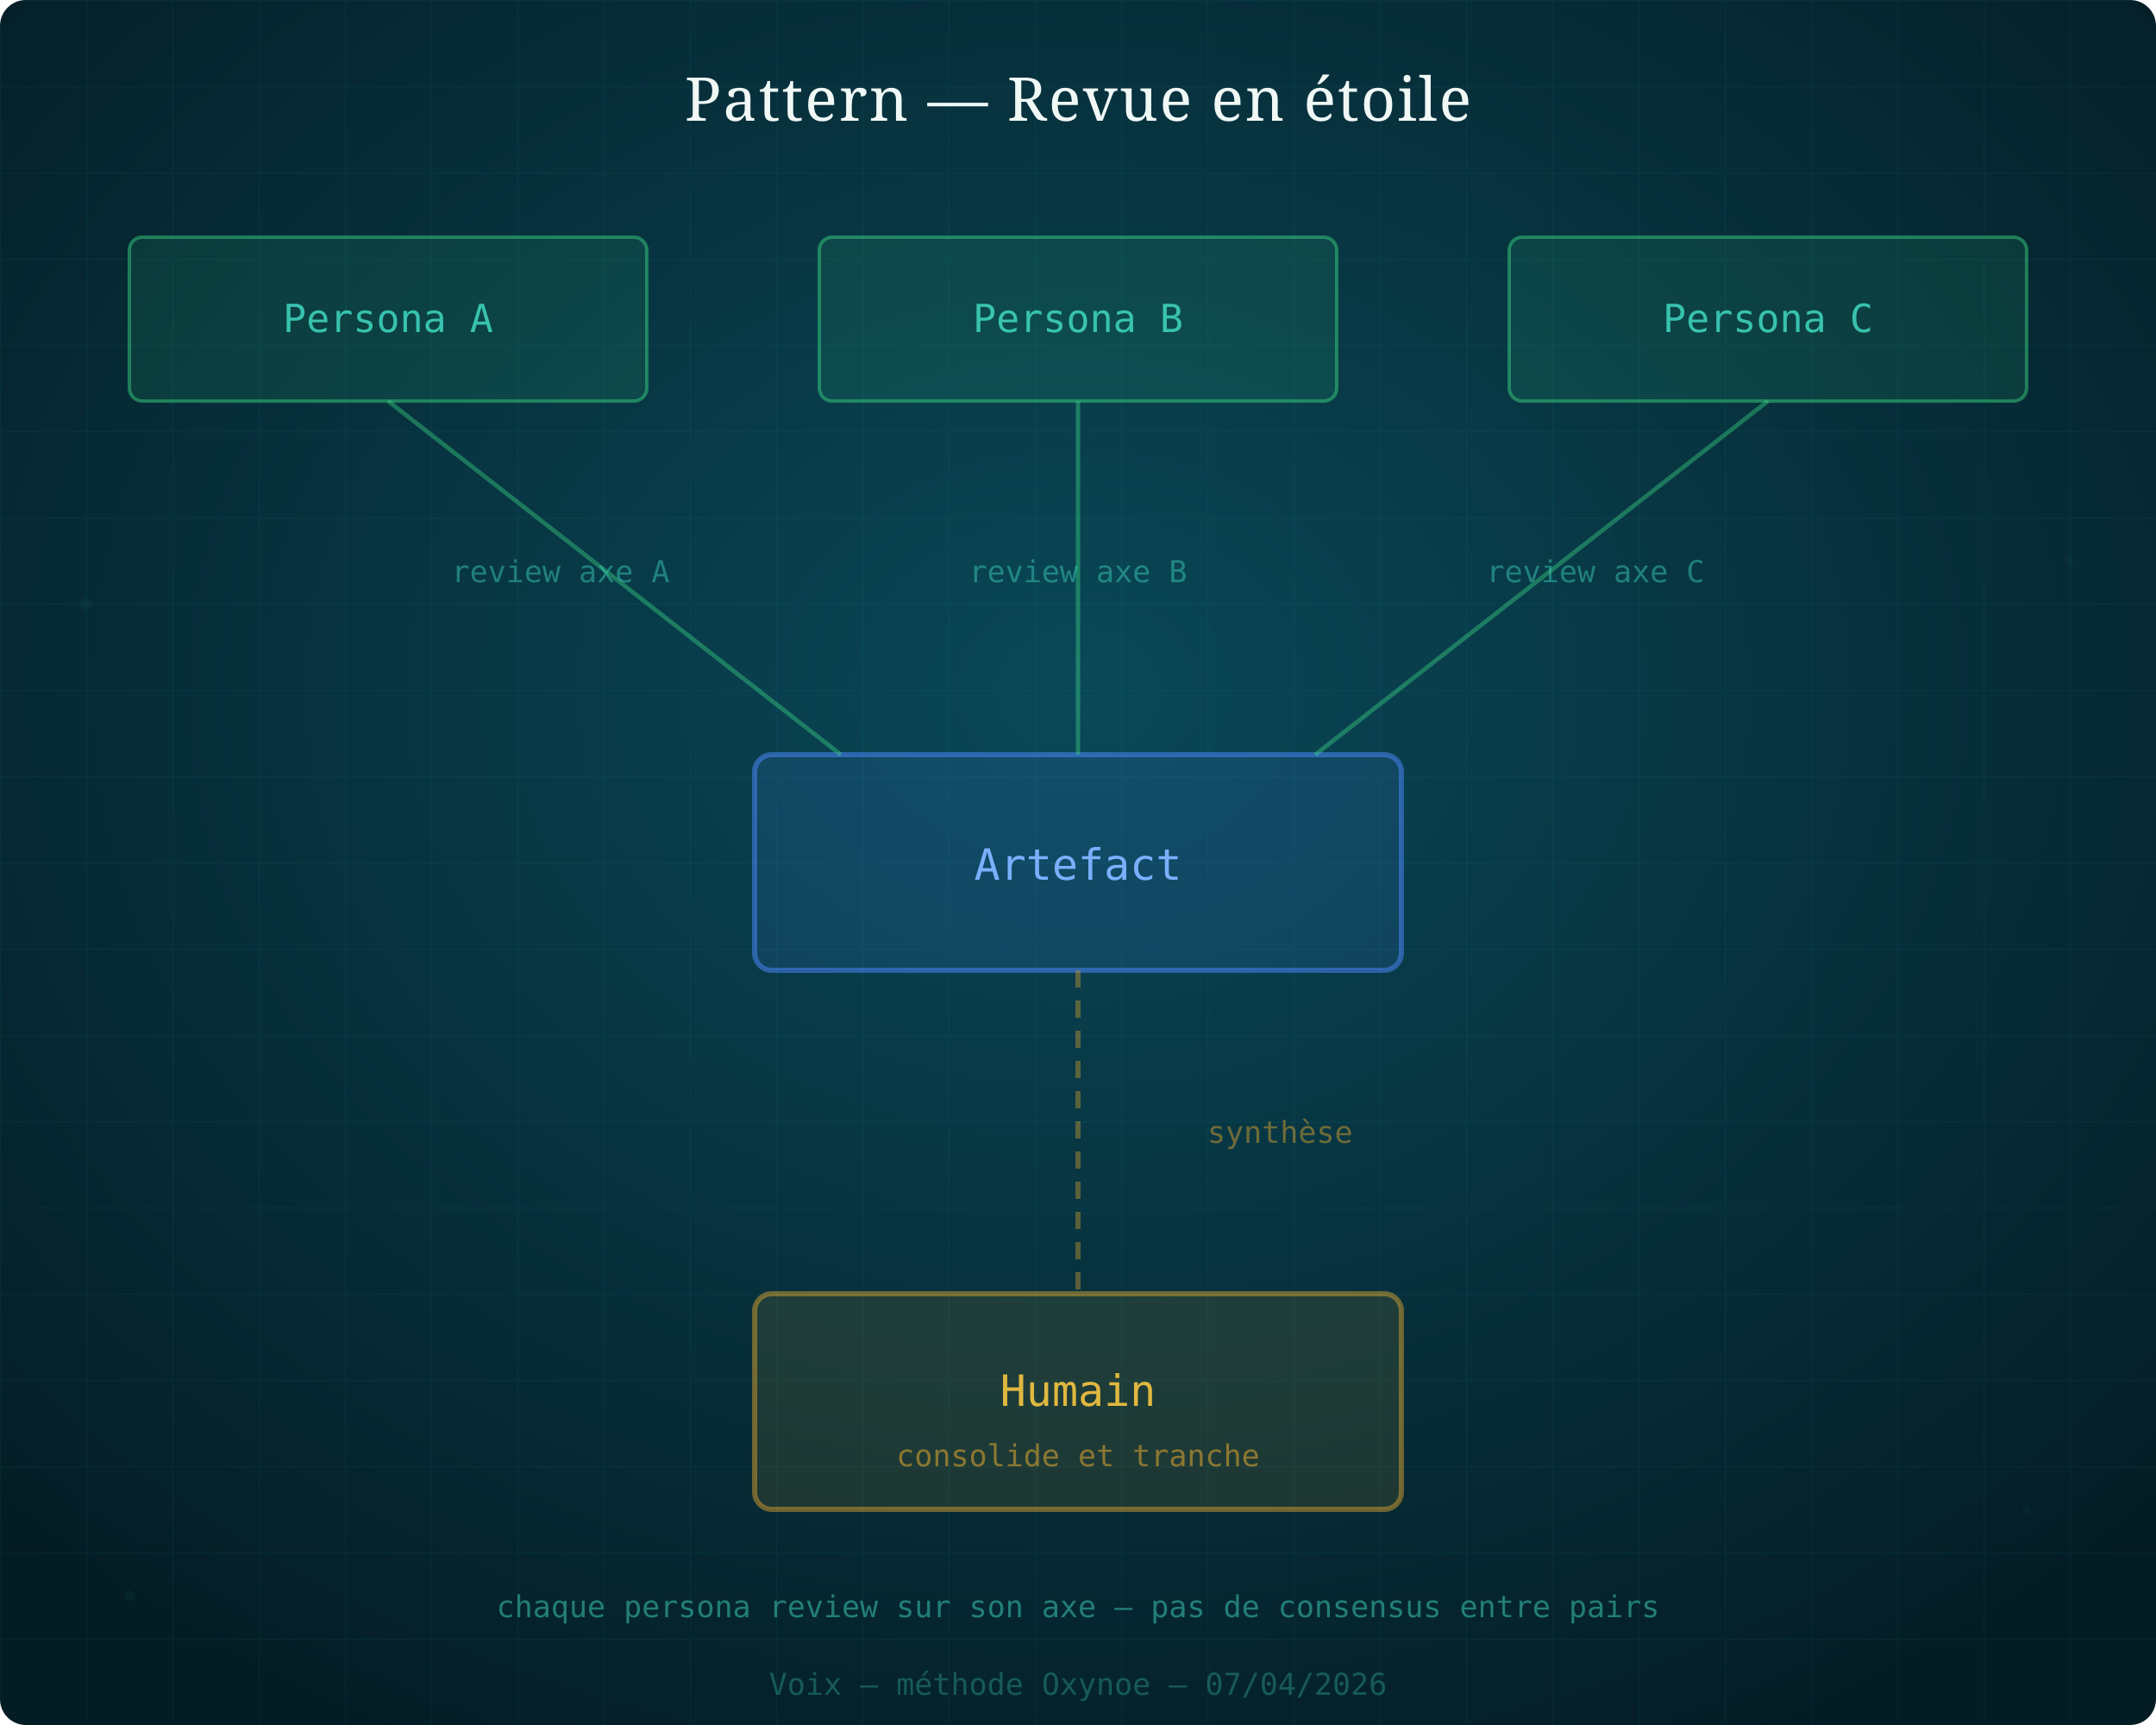
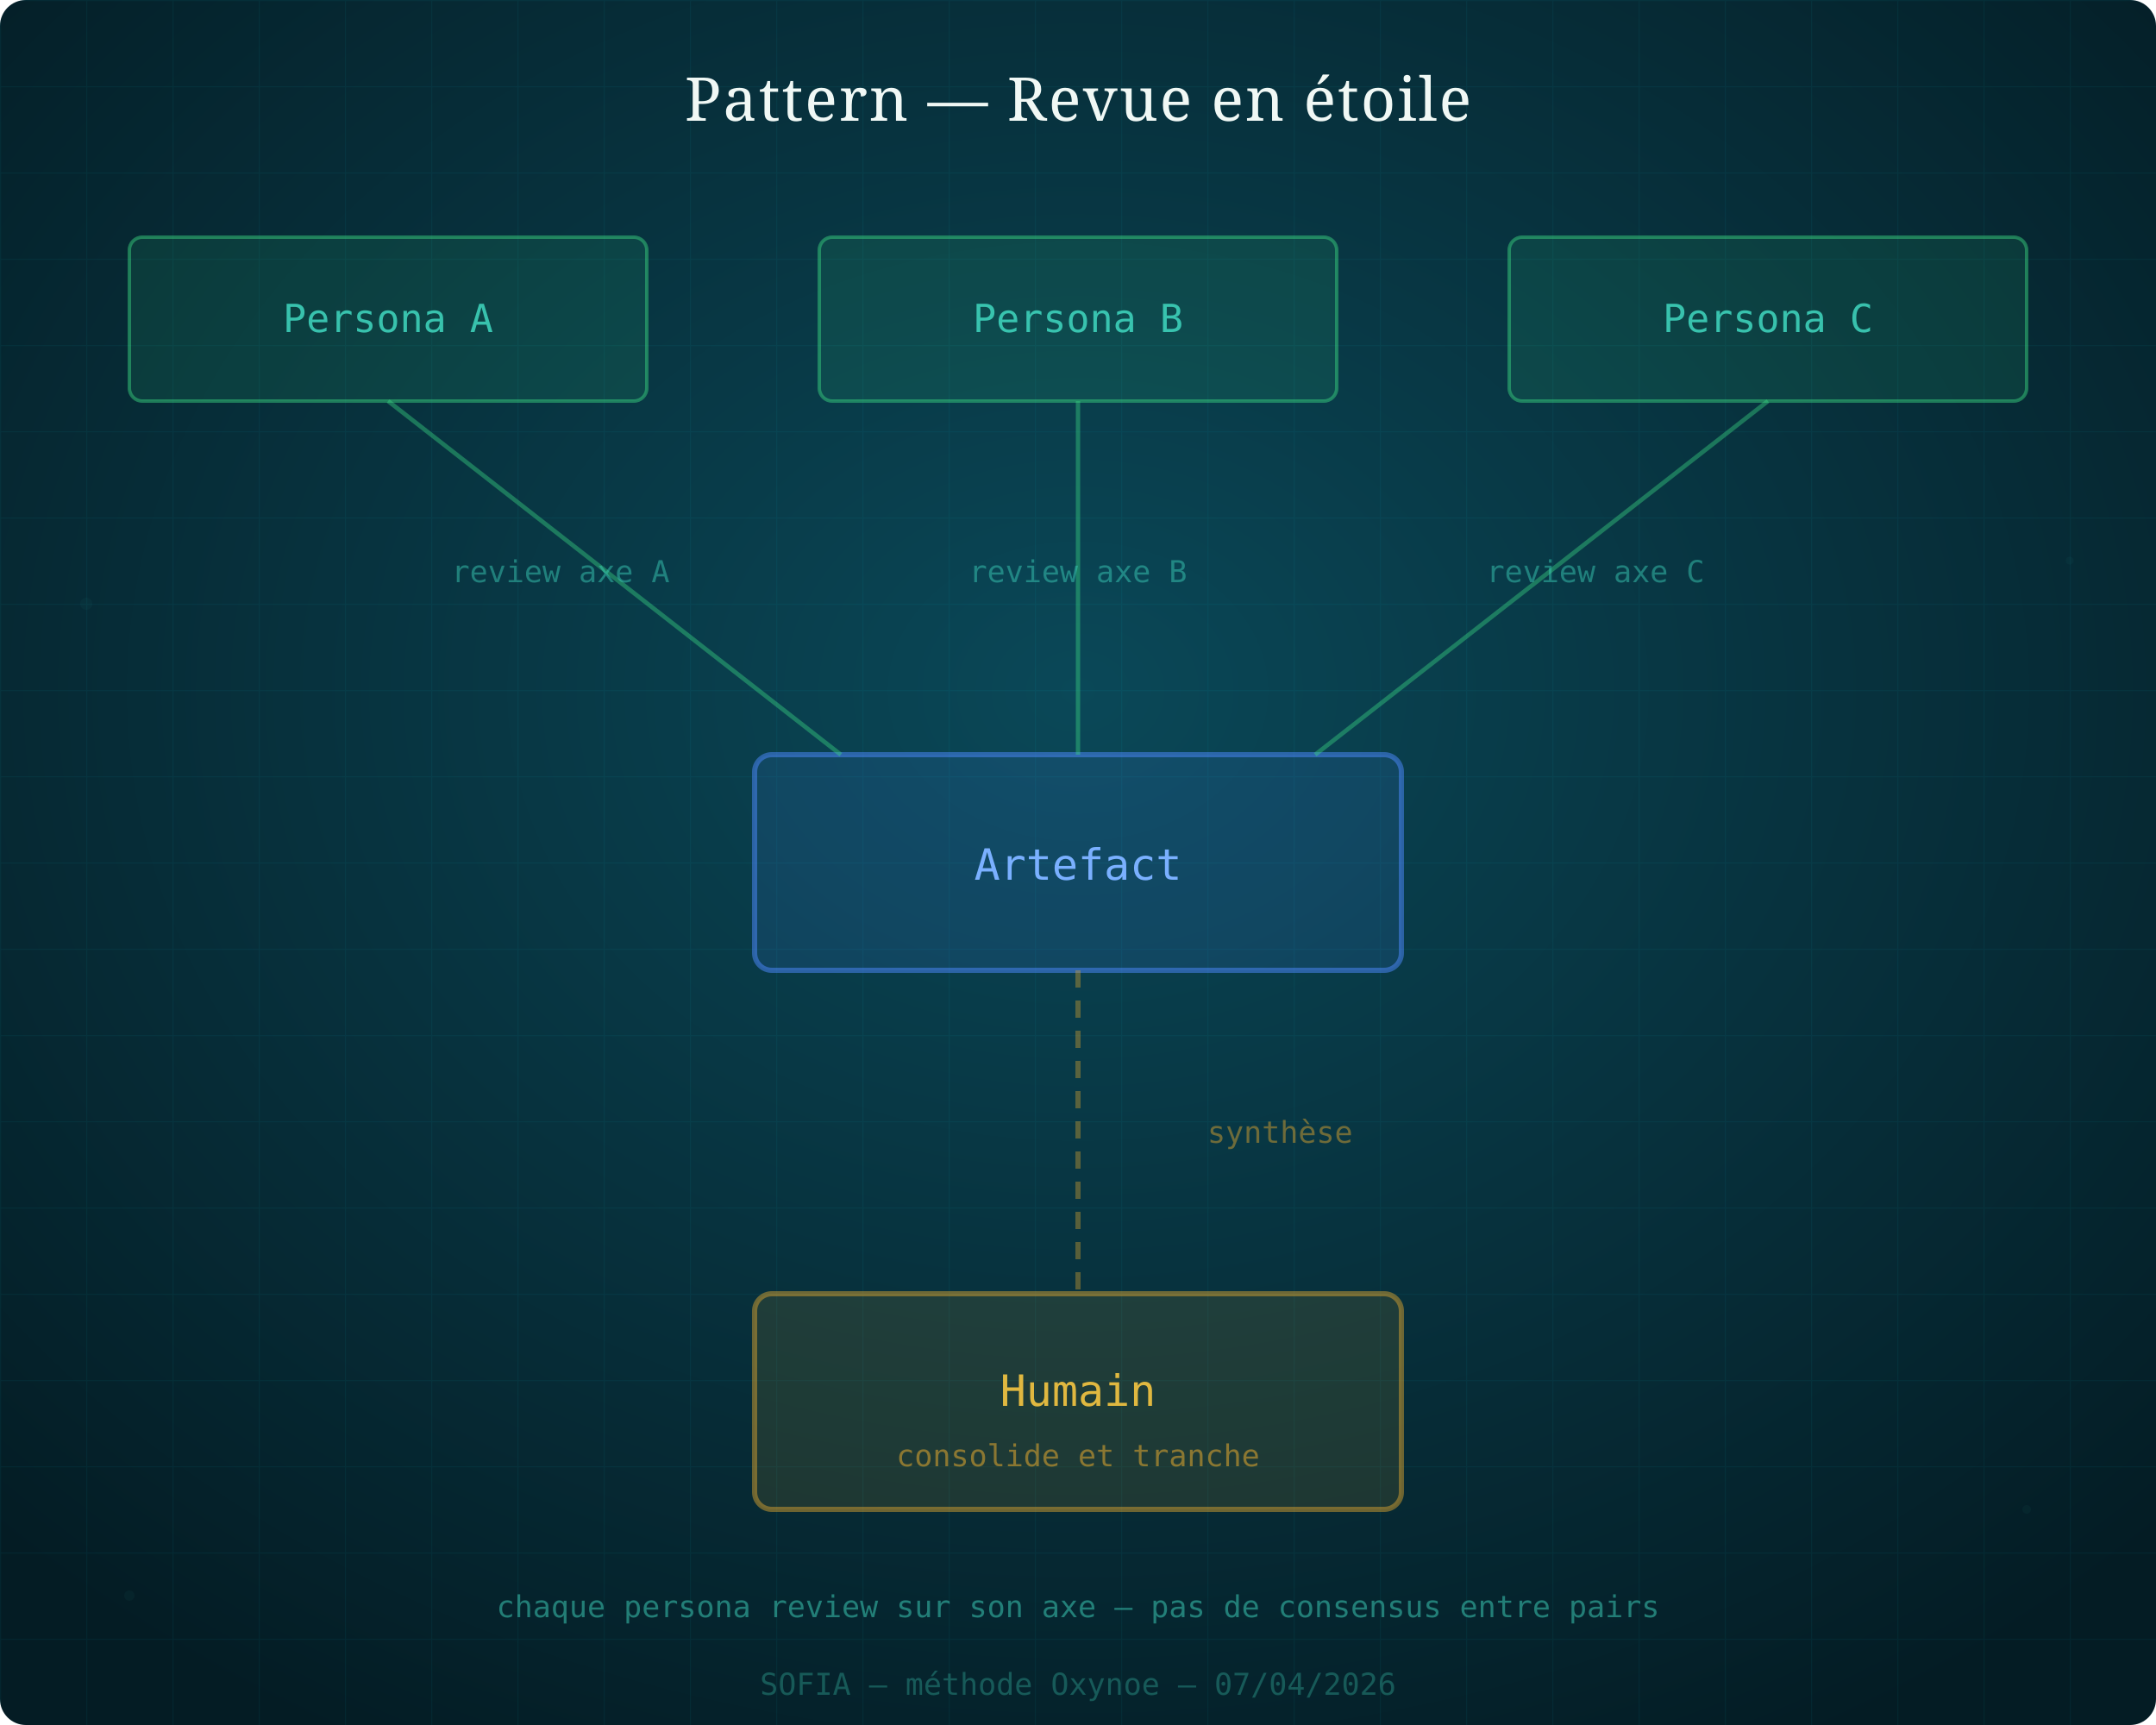
<svg xmlns="http://www.w3.org/2000/svg" viewBox="0 0 500 400" font-family="IBM Plex Mono,monospace">
  <defs>
    <radialGradient id="bg-grad" cx="50%" cy="40%" r="70%">
      <stop offset="0%" stop-color="#0a4858" />
      <stop offset="100%" stop-color="#041c24" />
    </radialGradient>
    <pattern id="grid" width="20" height="20" patternUnits="userSpaceOnUse">
      <path d="M 20 0 L 0 0 0 20" fill="none" stroke="rgba(0,200,220,0.06)" stroke-width="0.5" />
    </pattern>
  </defs>
  <rect width="500" height="400" fill="url(#bg-grad)" rx="6" />
  <rect width="500" height="400" fill="url(#grid)" rx="6" />
  <text x="250" y="28" text-anchor="middle" fill="#f0f8f5" font-family="Georgia,serif" font-size="14" font-weight="300" letter-spacing="0.03em">Pattern — Revue en étoile</text>
  <rect x="30" y="55" width="120" height="38" rx="3" fill="rgba(61,220,132,0.10)" stroke="rgba(61,220,132,0.45)" stroke-width="0.8" />
  <text x="90" y="77" text-anchor="middle" fill="rgba(64,216,192,0.85)" font-size="9">Persona A</text>
  <rect x="190" y="55" width="120" height="38" rx="3" fill="rgba(61,220,132,0.10)" stroke="rgba(61,220,132,0.45)" stroke-width="0.8" />
  <text x="250" y="77" text-anchor="middle" fill="rgba(64,216,192,0.85)" font-size="9">Persona B</text>
  <rect x="350" y="55" width="120" height="38" rx="3" fill="rgba(61,220,132,0.10)" stroke="rgba(61,220,132,0.45)" stroke-width="0.8" />
  <text x="410" y="77" text-anchor="middle" fill="rgba(64,216,192,0.85)" font-size="9">Persona C</text>
  <rect x="175" y="175" width="150" height="50" rx="4" fill="rgba(79,138,255,0.12)" stroke="rgba(79,138,255,0.5)" stroke-width="1.2" />
  <text x="250" y="204" text-anchor="middle" fill="#7ab0ff" font-size="10" font-weight="500">Artefact</text>
  <line x1="90" y1="93" x2="195" y2="175" stroke="rgba(61,220,132,0.4)" stroke-width="1" />
  <line x1="250" y1="93" x2="250" y2="175" stroke="rgba(61,220,132,0.4)" stroke-width="1" />
  <line x1="410" y1="93" x2="305" y2="175" stroke="rgba(61,220,132,0.4)" stroke-width="1" />
  <text x="130" y="135" text-anchor="middle" fill="rgba(64,216,192,0.45)" font-size="7">review axe A</text>
  <text x="250" y="135" text-anchor="middle" fill="rgba(64,216,192,0.45)" font-size="7">review axe B</text>
  <text x="370" y="135" text-anchor="middle" fill="rgba(64,216,192,0.45)" font-size="7">review axe C</text>
  <rect x="175" y="300" width="150" height="50" rx="4" fill="rgba(212,160,48,0.12)" stroke="rgba(212,160,48,0.5)" stroke-width="1.2" />
  <text x="250" y="326" text-anchor="middle" fill="#e0b840" font-size="10" font-weight="500">Humain</text>
  <text x="250" y="340" text-anchor="middle" fill="rgba(212,160,48,0.6)" font-size="7">consolide et tranche</text>
  <line x1="250" y1="225" x2="250" y2="300" stroke="rgba(212,160,48,0.4)" stroke-width="1.2" stroke-dasharray="4,3" />
  <text x="280" y="265" fill="rgba(212,160,48,0.5)" font-size="7">synthèse</text>
  <text x="250" y="375" text-anchor="middle" fill="rgba(64,216,192,0.5)" font-size="7">chaque persona review sur son axe — pas de consensus entre pairs</text>
  <circle cx="30" cy="370" r="1.2" fill="rgba(64,216,192,0.04)" />
  <circle cx="470" cy="350" r="1.0" fill="rgba(64,216,192,0.04)" />
  <circle cx="20" cy="140" r="1.4" fill="rgba(64,216,192,0.04)" />
  <circle cx="480" cy="130" r="0.9" fill="rgba(64,216,192,0.04)" />
-   <text x="250" y="393" text-anchor="middle" fill="rgba(64,216,192,0.3)" font-size="7">Voix — méthode Oxynoe — 07/04/2026</text>
+   <text x="250" y="393" text-anchor="middle" fill="rgba(64,216,192,0.3)" font-size="7">SOFIA — méthode Oxynoe — 07/04/2026</text>
</svg>
